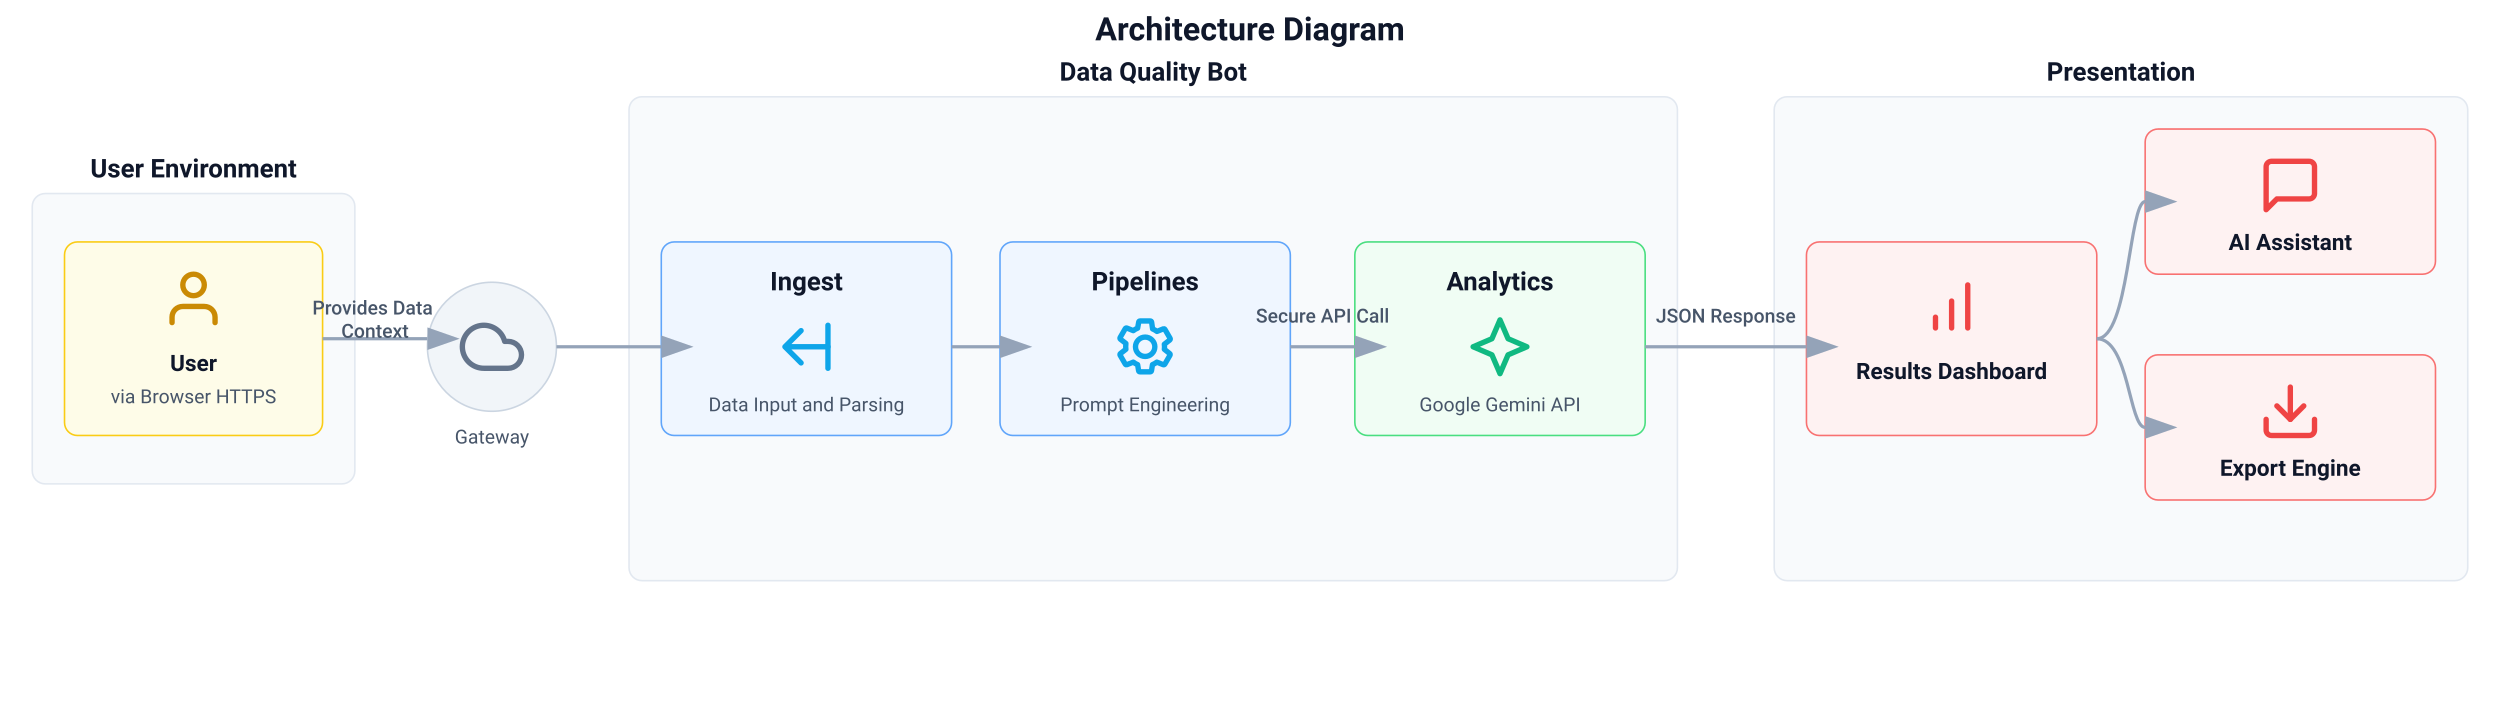
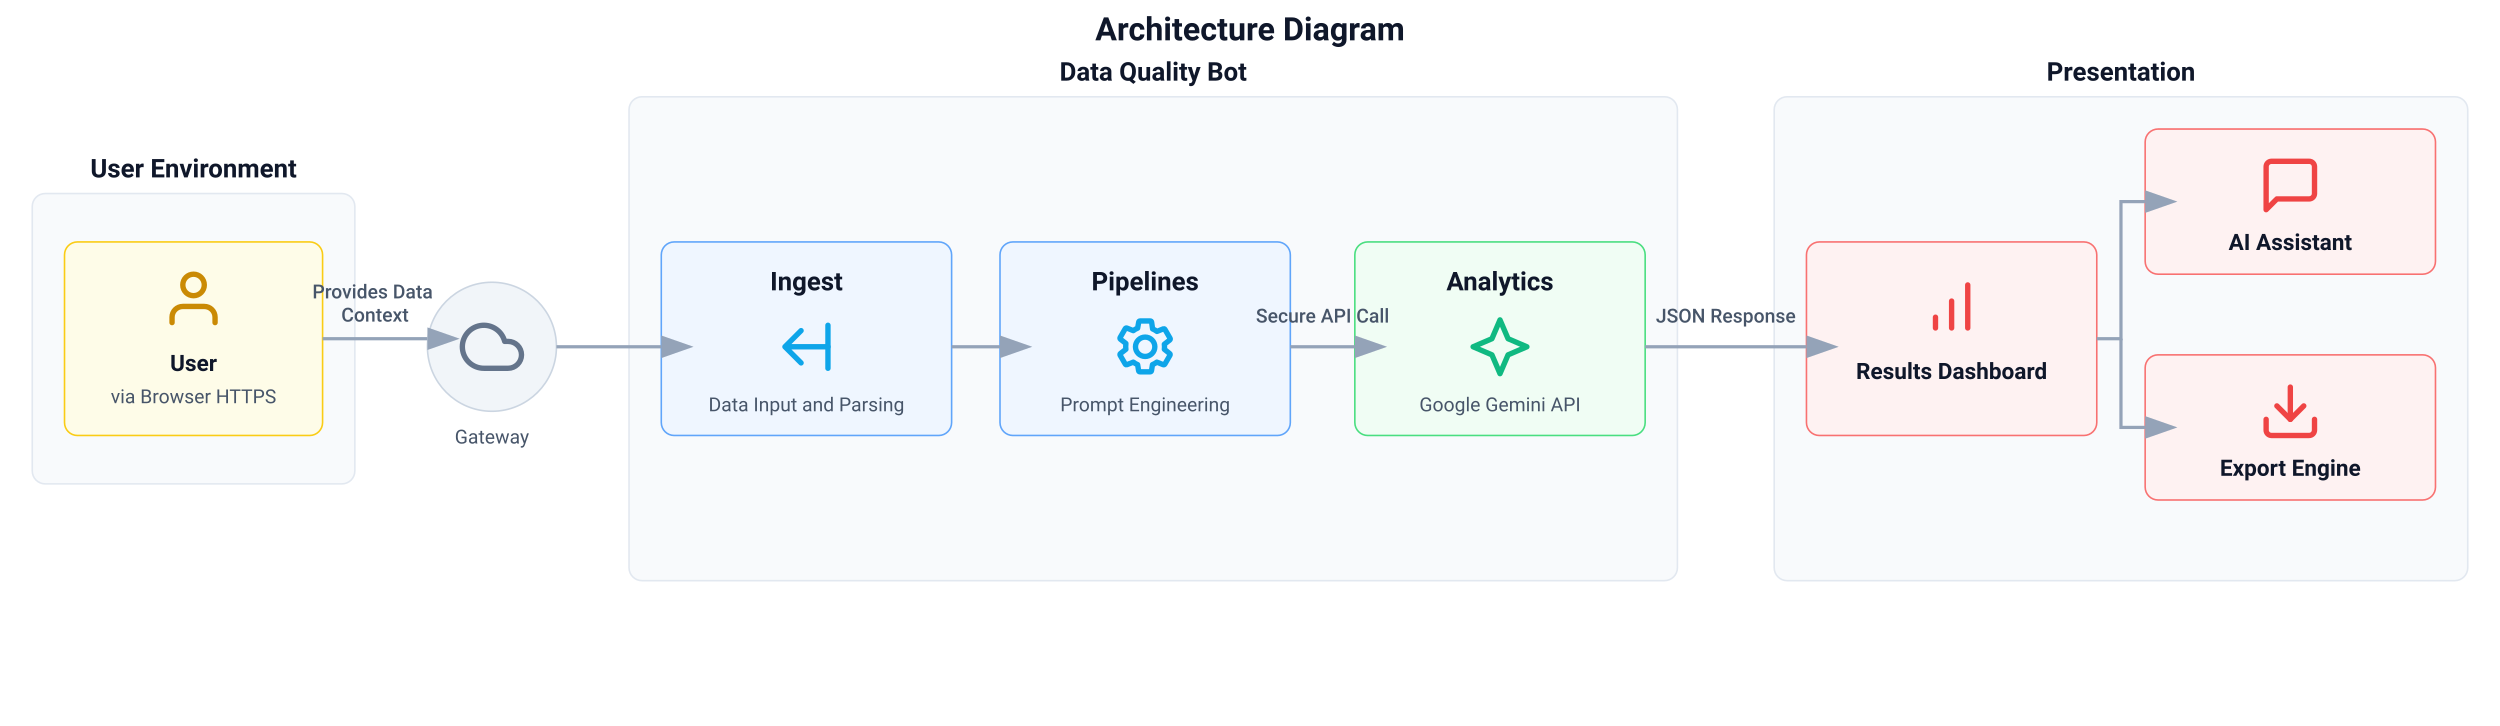
<svg xmlns="http://www.w3.org/2000/svg" xmlns:xlink="http://www.w3.org/1999/xlink" width="1550px" height="450px" viewBox="0 0 1550 450" version="1.1">
  <defs>
    <symbol id="icon-user" viewBox="0 0 24 24">
      <path d="M20 21v-2a4 4 0 0 0-4-4H8a4 4 0 0 0-4 4v2" />
      <circle cx="12" cy="7" r="4" />
    </symbol>
    <symbol id="icon-gateway" viewBox="0 0 24 24">
      <path d="M18 10h-1.26A8 8 0 1 0 9 20h9a5 5 0 0 0 0-10z" />
    </symbol>
    <symbol id="icon-input" viewBox="0 0 24 24">
      <path d="M4 12h16M4 12l6-6m-6 6l6 6" />
      <path d="M20 4v16" />
    </symbol>
    <symbol id="icon-engineering" viewBox="0 0 24 24">
      <path d="M19.14,12.94c0.04-0.3,0.06-0.61,0.06-0.94c0-0.32-0.02-0.64-0.07-0.94l2.03-1.58c0.18-0.14,0.23-0.41,0.12-0.61 l-1.92-3.32c-0.12-0.22-0.37-0.29-0.59-0.22l-2.39,0.96c-0.5-0.38-1.03-0.7-1.62-0.94L14.4,2.81c-0.04-0.24-0.24-0.41-0.48-0.41 h-3.84c-0.24,0-0.44,0.17-0.48,0.41L9.2,5.07C8.61,5.31,8.08,5.62,7.58,6L5.19,5.04C4.97,4.96,4.72,5.04,4.6,5.25L2.68,8.57 c-0.11,0.2-0.06,0.47,0.12,0.61l2.03,1.58C4.78,11.36,4.76,11.68,4.76,12s0.02,0.64,0.07,0.94l-2.03,1.58 c-0.18,0.14-0.23,0.41-0.12,0.61l1.92,3.32c0.12,0.22,0.37,0.29,0.59,0.22l2.39-0.96c0.5,0.38,1.03,0.7,1.62,0.94l0.36,2.26 c0.04,0.24,0.24,0.41,0.48,0.41h3.84c0.24,0,0.44-0.17,0.48-0.41l0.36-2.26c0.59-0.24,1.12-0.56,1.62-0.94l2.39,0.96 c0.22,0.08,0.47,0,0.59-0.22l1.92-3.32c0.12-0.2,0.07-0.47-0.12-0.61L19.14,12.94z M12,15.6c-1.98,0-3.6-1.62-3.6-3.6 s1.62-3.6,3.6-3.6s3.6,1.62,3.6,3.6S13.98,15.6,12,15.6z" />
    </symbol>
    <symbol id="icon-gemini" viewBox="0 0 24 24">
      <path d="M12 2L9 9l-7 3 7 3 3 7 3-7 7-3-7-3-3-7z" />
    </symbol>
    <symbol id="icon-dashboard" viewBox="0 0 24 24">
      <path d="M6 20v-4M12 20V10M18 20V4" />
    </symbol>
    <symbol id="icon-assistant" viewBox="0 0 24 24">
      <path d="M21 15a2 2 0 0 1-2 2H7l-4 4V5a2 2 0 0 1 2-2h14a2 2 0 0 1 2 2z" />
    </symbol>
    <symbol id="icon-export" viewBox="0 0 24 24">
      <path d="M21 15v4a2 2 0 0 1-2 2H5a2 2 0 0 1-2-2v-4" />
      <polyline points="7 10 12 15 17 10" />
      <line x1="12" y1="15" x2="12" y2="3" />
    </symbol>
  </defs>
  <style>
    .diagram-font { font-family: -apple-system, BlinkMacSystemFont, "Segoe UI", Roboto, Helvetica, Arial, sans-serif, "Apple Color Emoji", "Segoe UI Emoji"; }
    
    /* Light Mode Styles */
    .main-title, .group-title, .box-title { fill: #0f172a; }
    .box-subtitle, .arrow-label { fill: #475569; }
    .group-box { fill: #f8fafc; stroke: #e2e8f0; }
    .user-box { fill: #fefce8; stroke: #facc15; }
    .gateway-box { fill: #f1f5f9; stroke: #cbd5e1; }
    .ingest-box, .pipelines-box { fill: #eff6ff; stroke: #60a5fa; }
    .analytics-box { fill: #f0fdf4; stroke: #4ade80; }
    .dashboard-box, .assistant-box, .export-box { fill: #fef2f2; stroke: #f87171; }
    .arrow-path { stroke: #94a3b8; }
    #arrowhead polygon { fill: #94a3b8; }

    .icon { stroke-width: 2; fill: none; stroke-linecap: round; stroke-linejoin: round; }
    .icon-user { stroke: #ca8a04; }
    .icon-gateway { stroke: #64748b; }
    .icon-input, .icon-engineering { stroke: #0ea5e9; }
    .icon-gemini { stroke: #10b981; }
    .icon-dashboard, .icon-assistant, .icon-export { stroke: #ef4444; }

    /* Dark Mode Overrides */
    @media (prefers-color-scheme: dark) {
      .main-title, .group-title, .box-title { fill: #f1f5f9; }
      .box-subtitle, .arrow-label { fill: #94a3b8; }
      .group-box { fill: #1e293b; stroke: #334155; }
      .user-box { fill: #451a03; stroke: #facc15; }
      .gateway-box { fill: #334155; stroke: #64748b; }
      .ingest-box, .pipelines-box { fill: #1e3a8a; stroke: #60a5fa; }
      .analytics-box { fill: #14532d; stroke: #4ade80; }
      .dashboard-box, .assistant-box, .export-box { fill: #450a0a; stroke: #f87171; }
      .arrow-path { stroke: #94a3b8; }
      #arrowhead polygon { fill: #94a3b8; }

      .icon-user { stroke: #fde047; }
      .icon-gateway { stroke: #94a3b8; }
      .icon-input, .icon-engineering { stroke: #93c5fd; }
      .icon-gemini { stroke: #86efac; }
      .icon-dashboard, .icon-assistant, .icon-export { stroke: #fca5a5; }
    }
  </style>
  <text x="775" y="25" text-anchor="middle" class="main-title diagram-font" style="font-size: 20px; font-weight: bold;">Architecture Diagram</text>
  <rect x="20" y="120" width="200" height="180" rx="8" ry="8" class="group-box" />
  <text x="120" y="110" text-anchor="middle" class="group-title diagram-font" style="font-size: 16px; font-weight: bold;">User Environment</text>
  <rect x="390" y="60" width="650" height="300" rx="8" ry="8" class="group-box" />
  <text x="715" y="50" text-anchor="middle" class="group-title diagram-font" style="font-size: 16px; font-weight: bold;">Data Quality Bot</text>
  <rect x="1100" y="60" width="430" height="300" rx="8" ry="8" class="group-box" />
  <text x="1315" y="50" text-anchor="middle" class="group-title diagram-font" style="font-size: 16px; font-weight: bold;">Presentation</text>
  <g transform="translate(40, 150)">
    <rect width="160" height="120" rx="8" ry="8" class="user-box" />
    <use xlink:href="#icon-user" class="icon icon-user" x="60" y="15" width="40" height="40" />
    <text x="80" y="80" text-anchor="middle" class="box-title diagram-font" style="font-size: 14px; font-weight: bold;">User</text>
    <text x="80" y="100" text-anchor="middle" class="box-subtitle diagram-font" style="font-size: 12px;">via Browser HTTPS</text>
  </g>
  <g transform="translate(265, 175)">
    <circle cx="40" cy="40" r="40" class="gateway-box" />
    <use xlink:href="#icon-gateway" class="icon icon-gateway" x="20" y="20" width="40" height="40" />
    <text x="40" y="100" text-anchor="middle" class="box-subtitle diagram-font" style="font-size: 12px;">Gateway</text>
  </g>
  <g transform="translate(410, 150)">
    <rect width="180" height="120" rx="8" ry="8" class="ingest-box" />
    <text x="90" y="30" text-anchor="middle" class="group-title diagram-font" style="font-size: 16px; font-weight: bold;">Ingest</text>
    <use xlink:href="#icon-input" class="icon icon-input" x="70" y="45" width="40" height="40" />
    <text x="90" y="105" text-anchor="middle" class="box-subtitle diagram-font" style="font-size: 12px;">Data Input and Parsing</text>
  </g>
  <g transform="translate(620, 150)">
    <rect width="180" height="120" rx="8" ry="8" class="pipelines-box" />
    <text x="90" y="30" text-anchor="middle" class="group-title diagram-font" style="font-size: 16px; font-weight: bold;">Pipelines</text>
    <use xlink:href="#icon-engineering" class="icon icon-engineering" x="70" y="45" width="40" height="40" />
    <text x="90" y="105" text-anchor="middle" class="box-subtitle diagram-font" style="font-size: 12px;">Prompt Engineering</text>
  </g>
  <g transform="translate(840, 150)">
    <rect width="180" height="120" rx="8" ry="8" class="analytics-box" />
    <text x="90" y="30" text-anchor="middle" class="group-title diagram-font" style="font-size: 16px; font-weight: bold;">Analytics</text>
    <use xlink:href="#icon-gemini" class="icon icon-gemini" x="70" y="45" width="40" height="40" />
    <text x="90" y="105" text-anchor="middle" class="box-subtitle diagram-font" style="font-size: 12px;">Google Gemini API</text>
  </g>
  <g transform="translate(1120, 150)">
    <rect width="180" height="120" rx="8" ry="8" class="dashboard-box" />
    <use xlink:href="#icon-dashboard" class="icon icon-dashboard" x="70" y="20" width="40" height="40" />
    <text x="90" y="85" text-anchor="middle" class="box-title diagram-font" style="font-size: 14px; font-weight: bold;">Results Dashboard</text>
  </g>
  <g transform="translate(1330, 80)">
    <rect width="180" height="90" rx="8" ry="8" class="assistant-box" />
    <use xlink:href="#icon-assistant" class="icon icon-assistant" x="70" y="15" width="40" height="40" />
    <text x="90" y="75" text-anchor="middle" class="box-title diagram-font" style="font-size: 14px; font-weight: bold;">AI Assistant</text>
  </g>
  <g transform="translate(1330, 220)">
    <rect width="180" height="90" rx="8" ry="8" class="export-box" />
    <use xlink:href="#icon-export" class="icon icon-export" x="70" y="15" width="40" height="40" />
    <text x="90" y="75" text-anchor="middle" class="box-title diagram-font" style="font-size: 14px; font-weight: bold;">Export Engine</text>
  </g>
  <defs>
    <marker id="arrowhead" markerWidth="10" markerHeight="7" refX="0" refY="3.5" orient="auto">
      <polygon points="0 0, 10 3.5, 0 7" />
    </marker>
  </defs>
  <path d="M200 210 L 265 210" class="arrow-path" stroke-width="2" marker-end="url(#arrowhead)" />
-   <text x="232.5" y="195" text-anchor="middle" class="arrow-label diagram-font" style="font-size: 12px; font-weight: 500;">
+   <text x="232.5" y="185" text-anchor="middle" class="arrow-label diagram-font" style="font-size: 12px; font-weight: 500;">
    <tspan x="232.5" dy="0em">Provides Data</tspan>
    <tspan x="232.5" dy="1.2em">Context</tspan>
  </text>
  <path d="M345 215 L 410 215" class="arrow-path" stroke-width="2" marker-end="url(#arrowhead)" />
  <path d="M590 215 L 620 215" class="arrow-path" stroke-width="2" marker-end="url(#arrowhead)" />
  <path d="M800 215 L 840 215" class="arrow-path" stroke-width="2" marker-end="url(#arrowhead)" />
  <text x="820" y="200" text-anchor="middle" class="arrow-label diagram-font" style="font-size: 12px; font-weight: 500;">Secure API Call</text>
  <path d="M1020 215 L 1120 215" class="arrow-path" stroke-width="2" marker-end="url(#arrowhead)" />
  <text x="1070" y="200" text-anchor="middle" class="arrow-label diagram-font" style="font-size: 12px; font-weight: 500;">JSON Response</text>
-   <path d="M1300 210 C 1320 210, 1320 125, 1330 125" class="arrow-path" stroke-width="2" fill="none" marker-end="url(#arrowhead)" />
-   <path d="M1300 210 C 1320 210, 1320 265, 1330 265" class="arrow-path" stroke-width="2" fill="none" marker-end="url(#arrowhead)" />
+   <path d="M1300 210 h 15 v -85 h 15" class="arrow-path" stroke-width="2" fill="none" marker-end="url(#arrowhead)" />
+   <path d="M1315 210 v 55 h 15" class="arrow-path" stroke-width="2" fill="none" marker-end="url(#arrowhead)" />
</svg>
